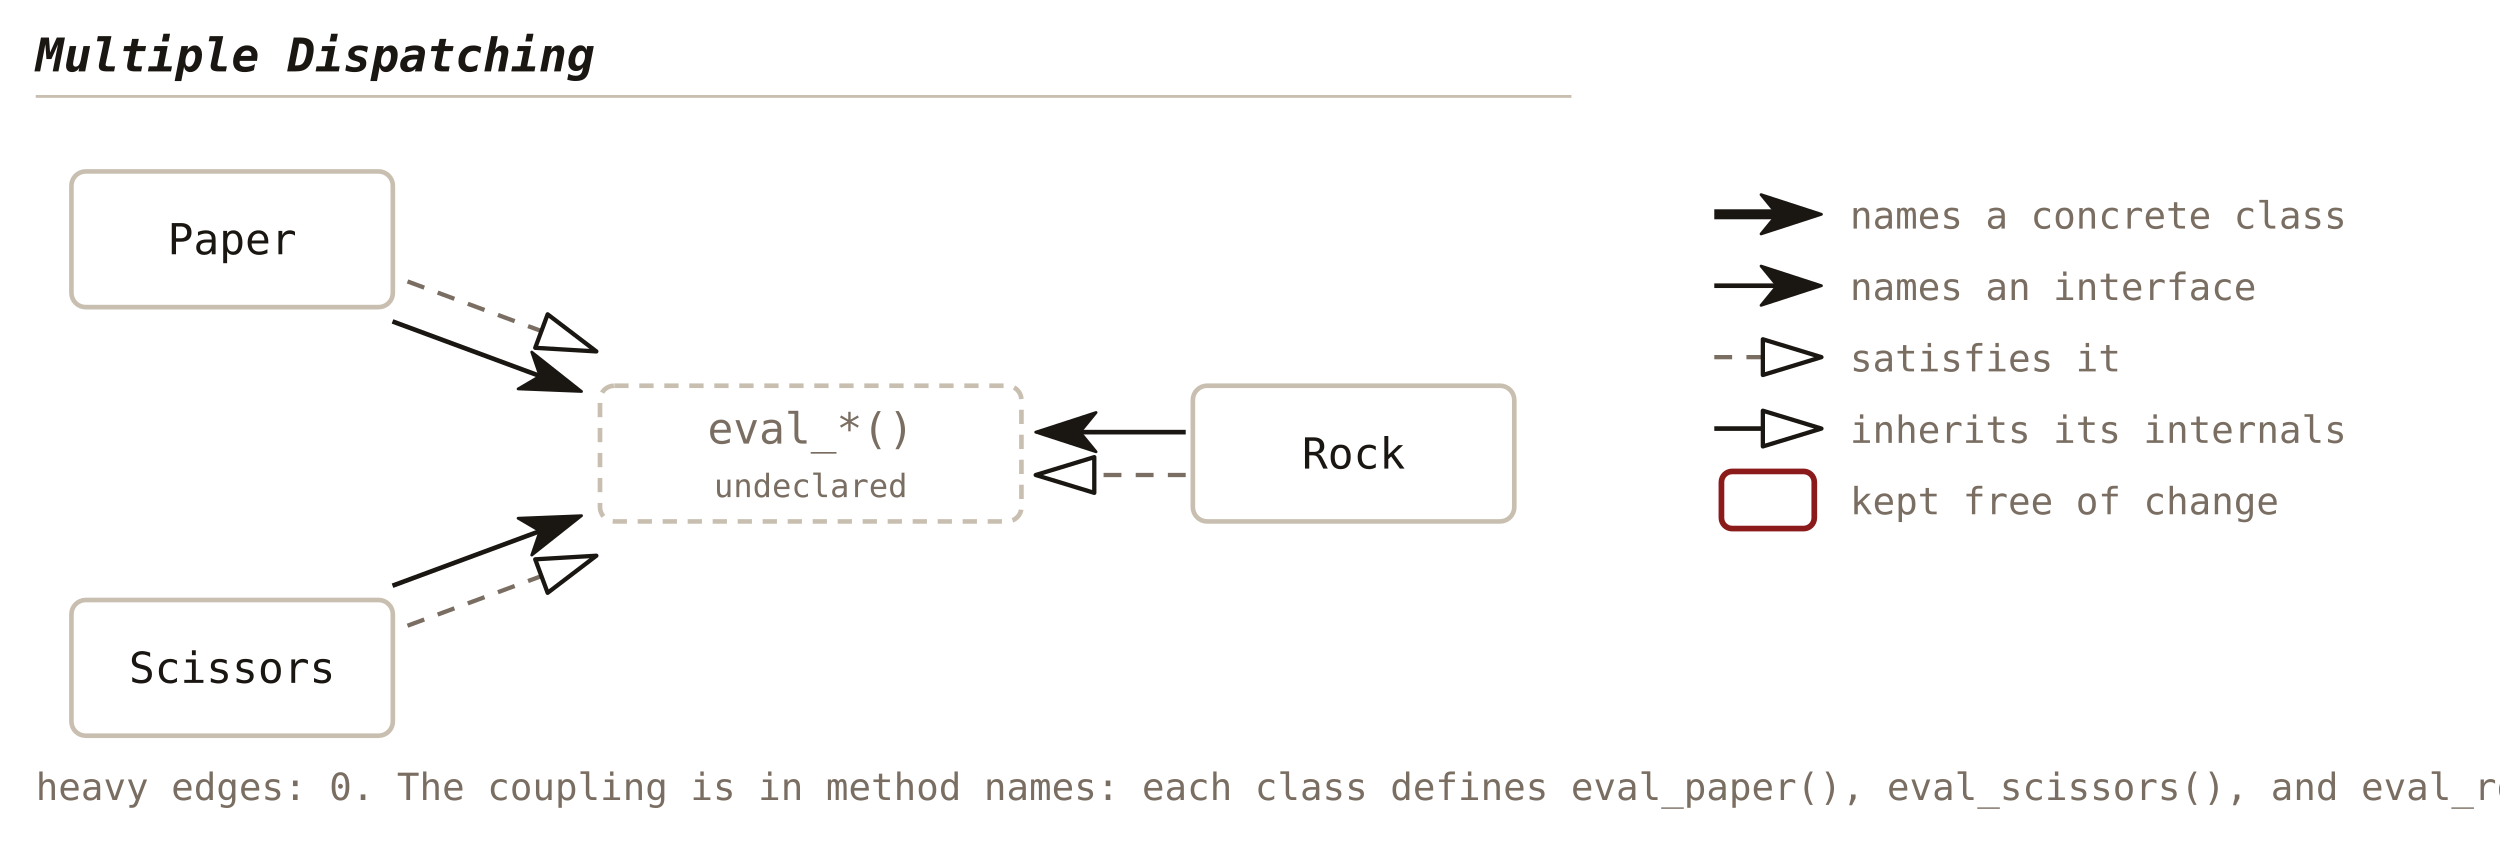
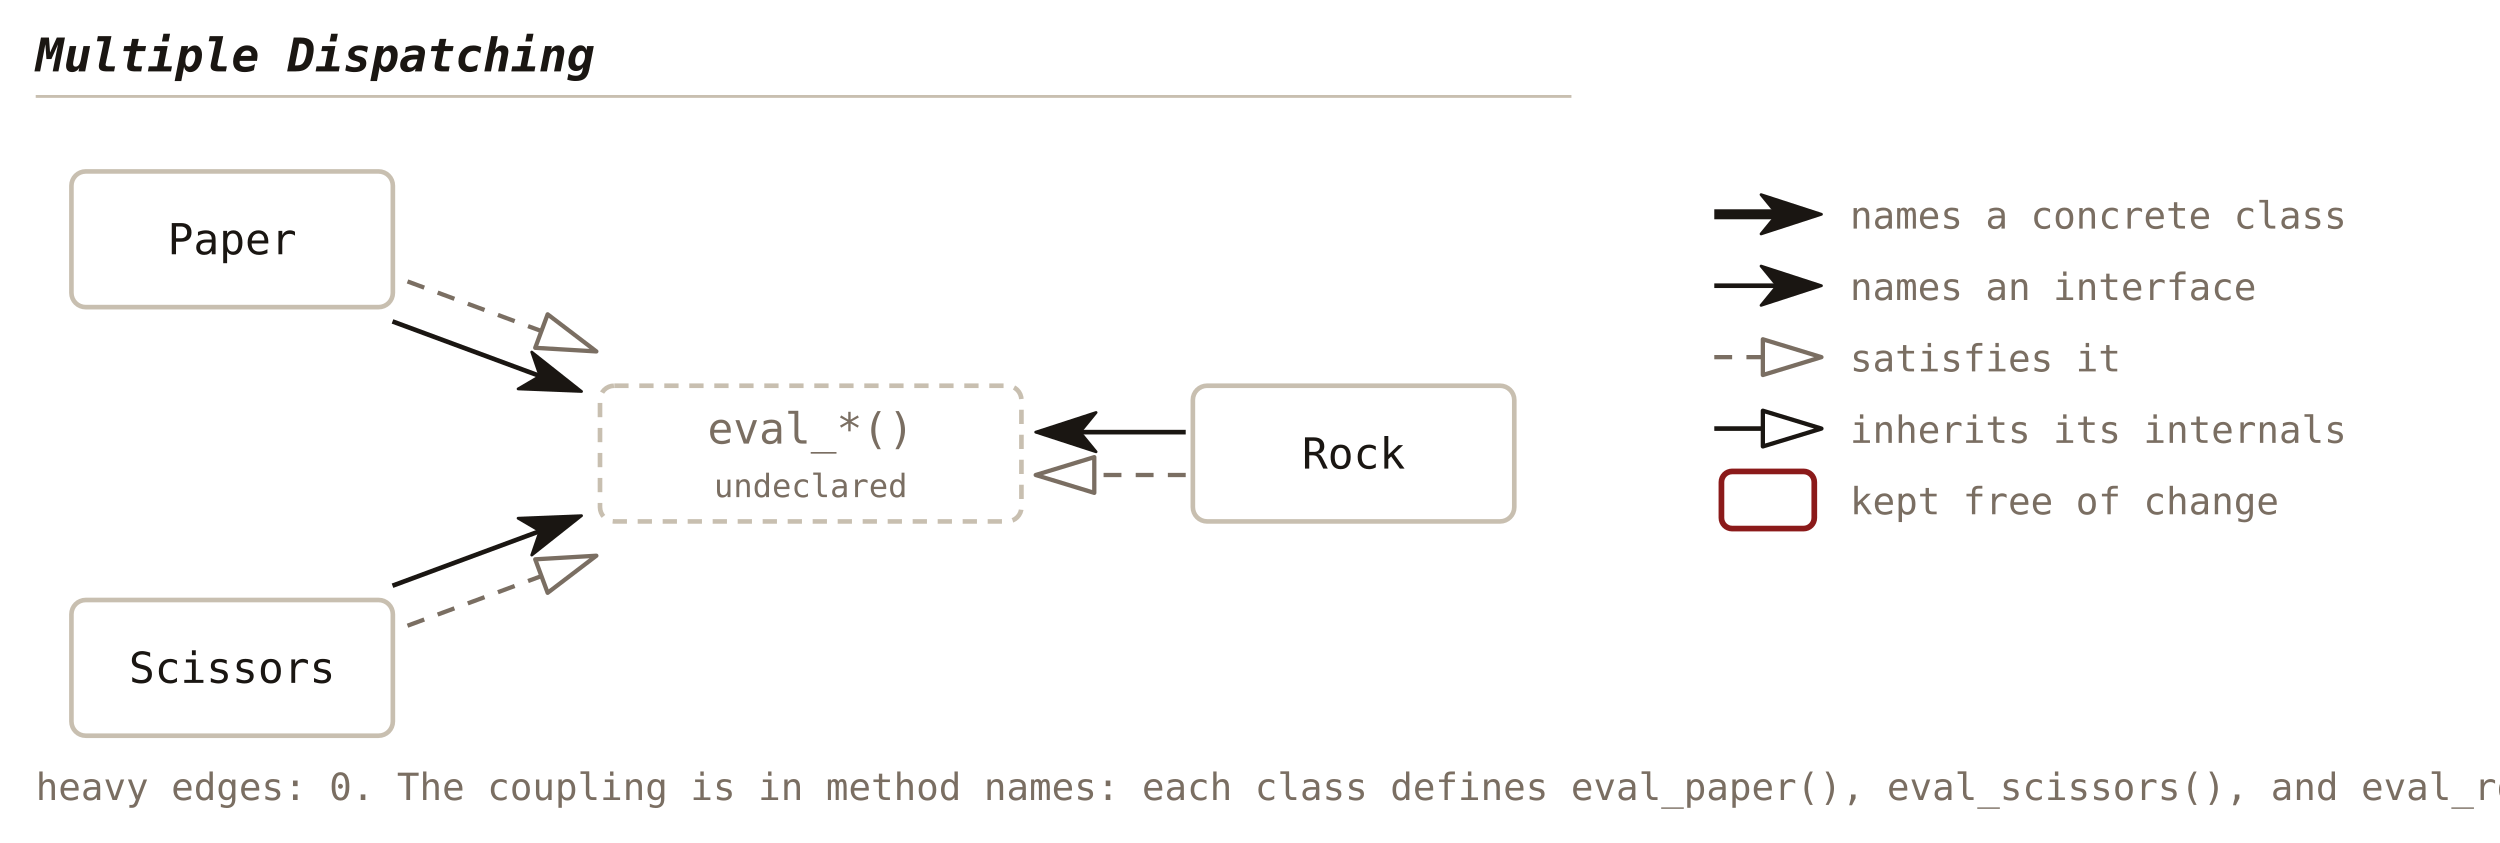
<svg xmlns="http://www.w3.org/2000/svg" viewBox="0 0 700 236" font-family="'JetBrains Mono', Consolas, monospace">
  <defs>
    <marker id="c32-solid" viewBox="0 0 18 12" refX="5" refY="6" markerWidth="18" markerHeight="12" orient="auto" markerUnits="userSpaceOnUse">
      <path d="M0.5,0.5 L17.4,6 L0.5,11.5 L5,6 Z" fill="#1a1612" stroke="#1a1612" stroke-width="0.8" stroke-linejoin="round" />
    </marker>
    <marker id="c32-hollow" viewBox="0 0 18 12" refX="1" refY="6" markerWidth="18" markerHeight="12" orient="auto" markerUnits="userSpaceOnUse">
      <path d="M1,1 L17.4,6 L1,11 Z" fill="none" stroke="#1a1612" stroke-width="1.2" stroke-linejoin="round" />
+     </marker>
+     <marker id="c32-hollow-muted" viewBox="0 0 18 12" refX="1" refY="6" markerWidth="18" markerHeight="12" orient="auto" markerUnits="userSpaceOnUse">
+       <path d="M1,1 L17.4,6 L1,11 Z" fill="none" stroke="#7a6e62" stroke-width="1.2" stroke-linejoin="round" />
    </marker>
  </defs>
  <text x="10" y="20" font-size="13" font-weight="bold" font-style="italic" fill="#1a1612" text-anchor="start">Multiple Dispatching</text>
  <line x1="10" y1="27" x2="440" y2="27" stroke="#c8bfb0" stroke-width="0.8" />
  <rect x="20" y="48" width="90" height="38" fill="none" stroke="#c8bfb0" stroke-width="1.3" rx="4" />
  <text x="65.0" y="71.2" font-size="12" fill="#1a1612" text-anchor="middle">Paper</text>
  <rect x="20" y="168" width="90" height="38" fill="none" stroke="#c8bfb0" stroke-width="1.3" rx="4" />
  <text x="65.0" y="191.2" font-size="12" fill="#1a1612" text-anchor="middle">Scissors</text>
  <rect x="334" y="108" width="90" height="38" fill="none" stroke="#c8bfb0" stroke-width="1.3" rx="4" />
  <text x="379.0" y="131.2" font-size="12" fill="#1a1612" text-anchor="middle">Rock</text>
  <rect x="168" y="108" width="118" height="38" fill="none" stroke="#c8bfb0" stroke-width="1.3" rx="4" stroke-dasharray="4,3" />
  <text x="227.0" y="124.2" font-size="12" fill="#7a6e62" text-anchor="middle">eval_*()</text>
  <text x="227.0" y="139.2" font-size="9" fill="#7a6e62" text-anchor="middle">undeclared</text>
  <line x1="109.9" y1="90.0" x2="151.2" y2="105.3" stroke="#1a1612" stroke-width="1.3" marker-end="url(#c32-solid)" />
-   <line x1="114.1" y1="78.8" x2="151.6" y2="92.7" stroke="#7a6e62" stroke-width="1.2" stroke-dasharray="5,4" marker-end="url(#c32-hollow)" />
+   <line x1="114.1" y1="78.8" x2="151.6" y2="92.7" stroke="#7a6e62" stroke-width="1.2" stroke-dasharray="5,4" marker-end="url(#c32-hollow-muted)" />
  <line x1="109.9" y1="164.0" x2="151.2" y2="148.7" stroke="#1a1612" stroke-width="1.3" marker-end="url(#c32-solid)" />
-   <line x1="114.1" y1="175.2" x2="151.6" y2="161.3" stroke="#7a6e62" stroke-width="1.2" stroke-dasharray="5,4" marker-end="url(#c32-hollow)" />
+   <line x1="114.1" y1="175.2" x2="151.6" y2="161.3" stroke="#7a6e62" stroke-width="1.2" stroke-dasharray="5,4" marker-end="url(#c32-hollow-muted)" />
  <line x1="332.0" y1="121.0" x2="302.4" y2="121.0" stroke="#1a1612" stroke-width="1.3" marker-end="url(#c32-solid)" />
-   <line x1="332.0" y1="133.0" x2="306.4" y2="133.0" stroke="#7a6e62" stroke-width="1.2" stroke-dasharray="5,4" marker-end="url(#c32-hollow)" />
+   <line x1="332.0" y1="133.0" x2="306.4" y2="133.0" stroke="#7a6e62" stroke-width="1.2" stroke-dasharray="5,4" marker-end="url(#c32-hollow-muted)" />
  <text x="10" y="224" font-size="10.5" fill="#7a6e62" text-anchor="start">heavy edges: 0. The coupling is in method names: each class defines eval_paper(), eval_scissors(), and eval_rock().</text>
  <line x1="480" y1="60" x2="497.6" y2="60" stroke="#1a1612" stroke-width="2.8" marker-end="url(#c32-solid)" />
  <text x="518" y="64" font-size="10.5" fill="#7a6e62" text-anchor="start">names a concrete class</text>
  <line x1="480" y1="80" x2="497.6" y2="80" stroke="#1a1612" stroke-width="1.3" marker-end="url(#c32-solid)" />
  <text x="518" y="84" font-size="10.5" fill="#7a6e62" text-anchor="start">names an interface</text>
-   <line x1="480" y1="100" x2="493.6" y2="100" stroke="#7a6e62" stroke-width="1.2" stroke-dasharray="5,4" marker-end="url(#c32-hollow)" />
+   <line x1="480" y1="100" x2="493.6" y2="100" stroke="#7a6e62" stroke-width="1.2" stroke-dasharray="5,4" marker-end="url(#c32-hollow-muted)" />
  <text x="518" y="104" font-size="10.5" fill="#7a6e62" text-anchor="start">satisfies it</text>
  <line x1="480" y1="120" x2="493.6" y2="120" stroke="#1a1612" stroke-width="1.3" marker-end="url(#c32-hollow)" />
  <text x="518" y="124" font-size="10.5" fill="#7a6e62" text-anchor="start">inherits its internals</text>
  <rect x="482" y="132" width="26" height="16" fill="none" stroke="#8b1a1a" stroke-width="1.6" rx="3" />
  <text x="518" y="144" font-size="10.5" fill="#7a6e62" text-anchor="start">kept free of change</text>
</svg>
